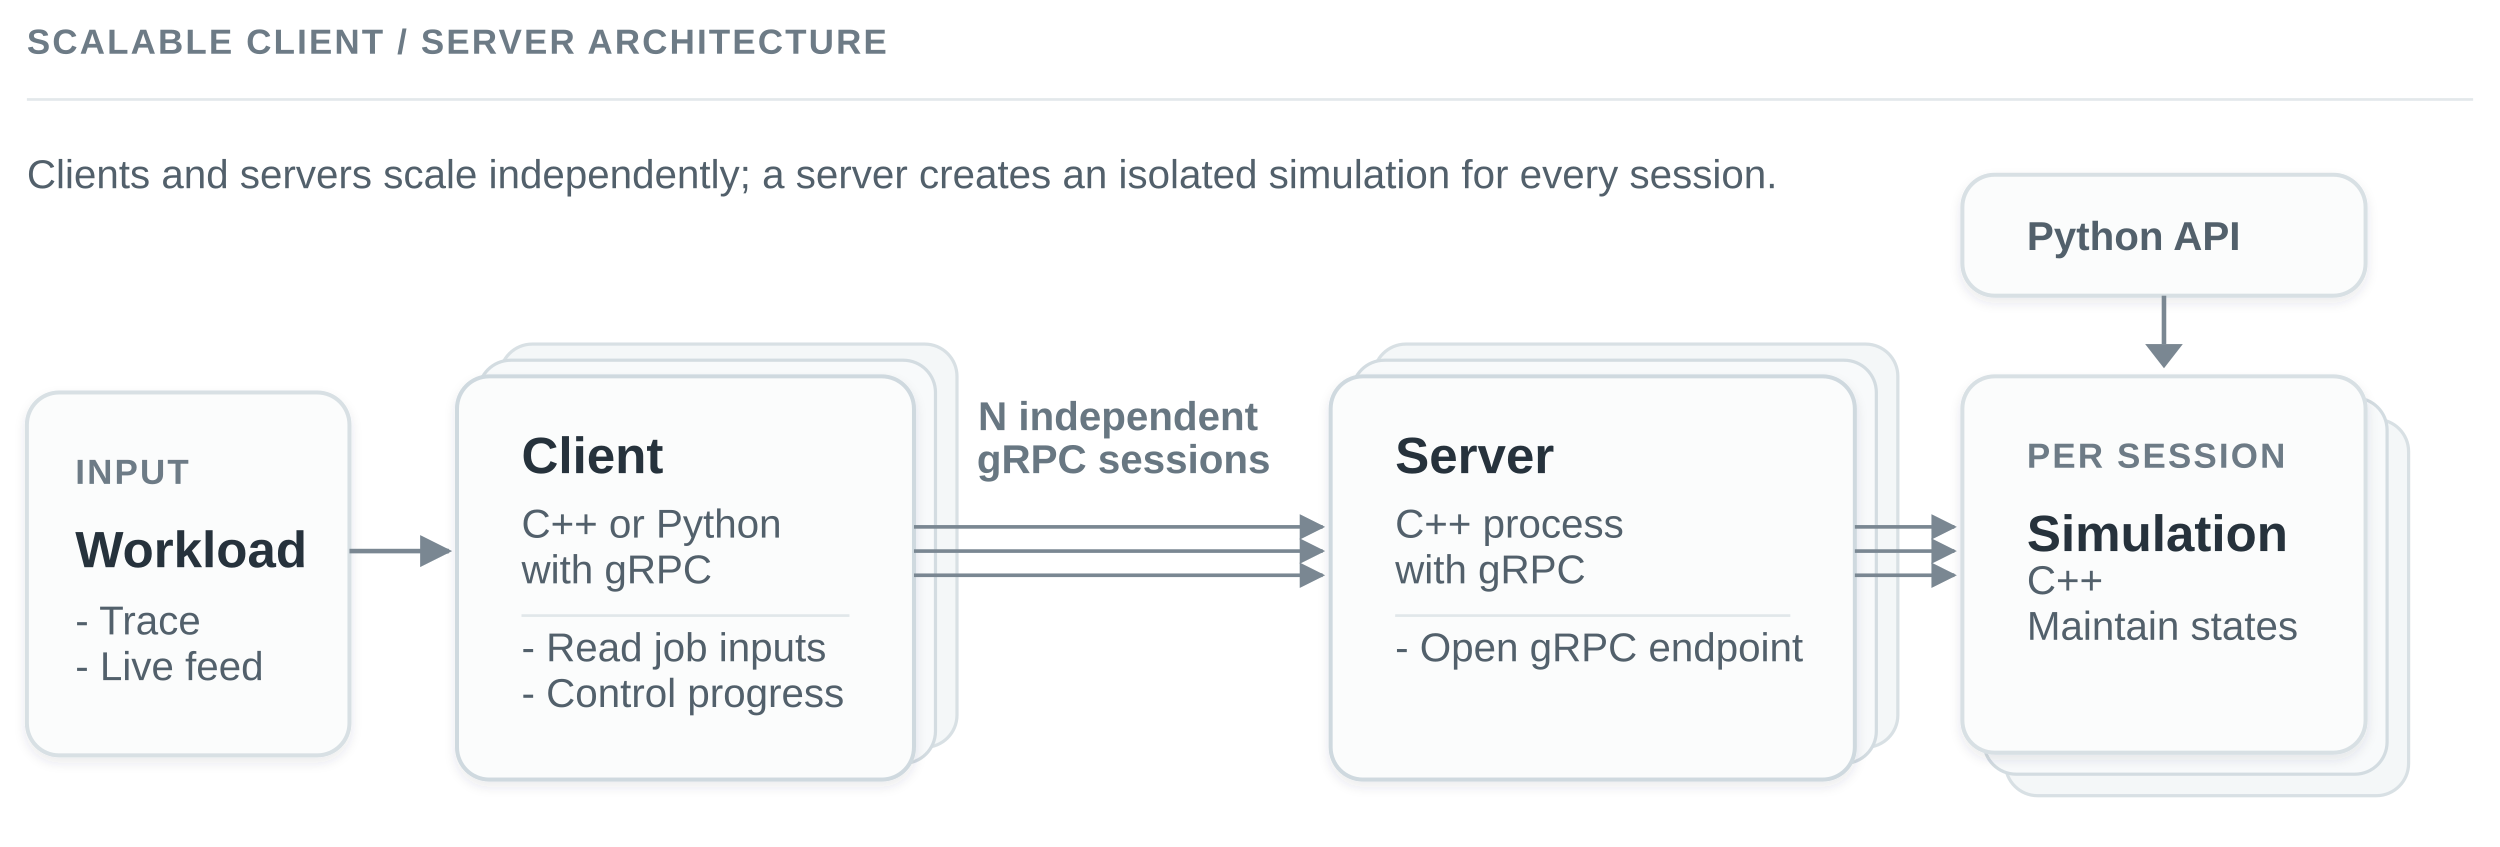
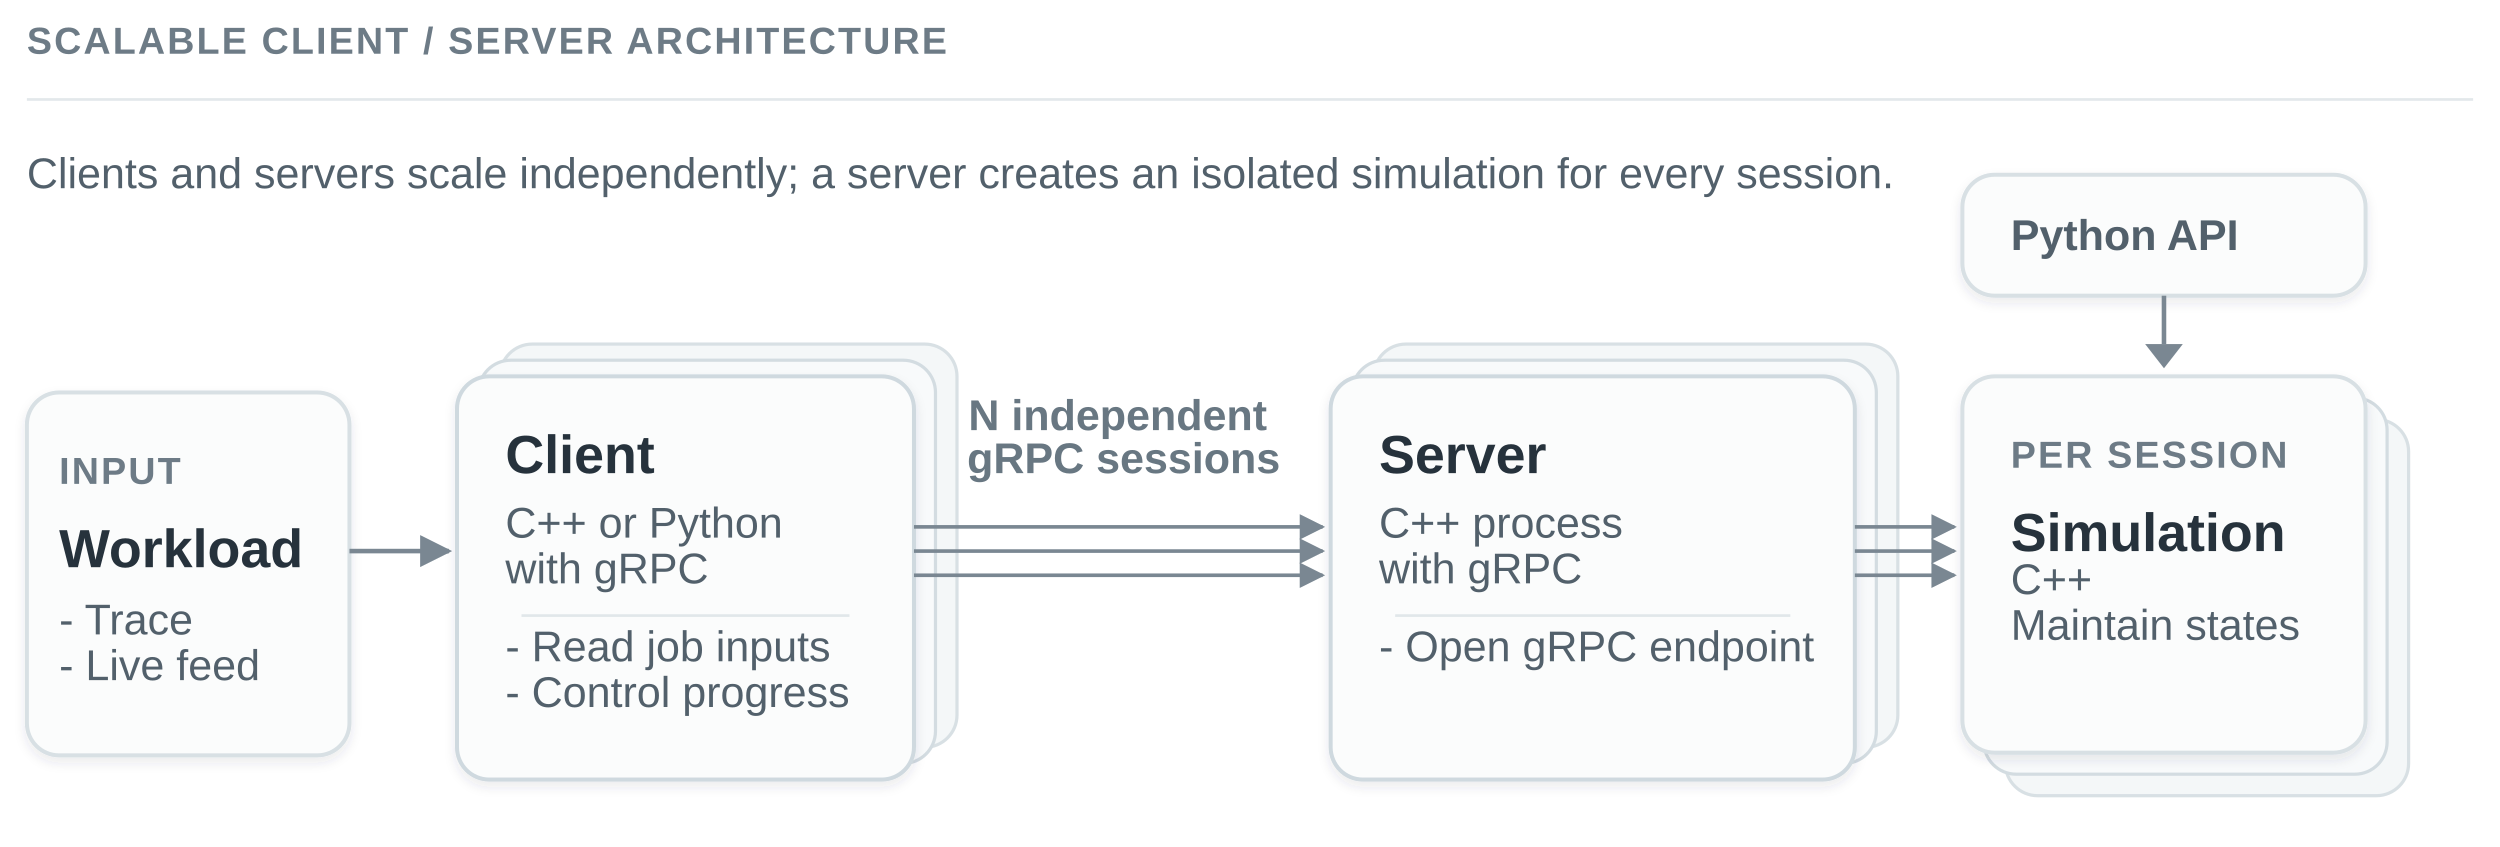
<svg xmlns="http://www.w3.org/2000/svg" width="930" height="315" viewBox="50 35 930 315" role="img" aria-labelledby="title description" font-family="Arial, Helvetica, sans-serif">
  <defs>
    <marker id="arrow" viewBox="0 0 10 10" refX="9" refY="5" markerWidth="7" markerHeight="7" orient="auto-start-reverse">
      <path d="M 0 0 L 10 5 L 0 10 z" fill="#7a8792" />
    </marker>
    <filter id="shadow" x="-10%" y="-10%" width="120%" height="125%">
      <feDropShadow dx="0" dy="2" stdDeviation="2" flood-color="#334155" flood-opacity="0.10" />
    </filter>
    <style>
-       .title { font-family: Arial, Helvetica, sans-serif; font-size: 19px; font-weight: 600; fill: #26323c; }
-       .body { font-family: Arial, Helvetica, sans-serif; font-size: 15px; fill: #52606b; }
-       .small { font-family: Arial, Helvetica, sans-serif; font-size: 13px; font-weight: 600; fill: #6d7b86; letter-spacing: .8px; }
-       .badge { font-family: Arial, Helvetica, sans-serif; font-size: 13px; font-weight: 600; fill: #52606b; }
-       .label { font-family: Arial, Helvetica, sans-serif; font-size: 15px; font-weight: 600; fill: #687782; }
+       .title { font-family: Arial, Helvetica, sans-serif; font-size: 20px; font-weight: 600; fill: #26323c; }
+       .body { font-family: Arial, Helvetica, sans-serif; font-size: 16px; fill: #52606b; }
+       .small { font-family: Arial, Helvetica, sans-serif; font-size: 14px; font-weight: 600; fill: #6d7b86; letter-spacing: .8px; }
+       .badge { font-family: Arial, Helvetica, sans-serif; font-size: 14px; font-weight: 600; fill: #52606b; }
+       .label { font-family: Arial, Helvetica, sans-serif; font-size: 16px; font-weight: 600; fill: #687782; }
    </style>
  </defs>
  <rect width="1280" height="420" fill="#ffffff" />
  <text x="60" y="55" class="small">SCALABLE CLIENT / SERVER ARCHITECTURE</text>
  <line x1="60" y1="72" x2="970" y2="72" stroke="#e3e8eb" stroke-width="1" />
  <text x="60" y="105" class="body">Clients and servers scale independently; a server creates an isolated simulation for every session.</text>
  <g filter="url(#shadow)">
    <rect x="60" y="181" width="120" height="135" rx="12" fill="#fbfcfc" stroke="#d8e0e4" stroke-width="1.5" />
  </g>
-   <text x="78" y="215" class="small">INPUT</text>
-   <text x="78" y="246" class="title">Workload</text>
-   <text x="78" y="271" class="body">
-     <tspan x="78" dy="0">- Trace</tspan>
-     <tspan x="78" dy="17">- Live feed</tspan>
+   <text x="72" y="215" class="small">INPUT</text>
+   <text x="72" y="246" class="title">Workload</text>
+   <text x="72" y="271" class="body">
+     <tspan x="72" dy="0">- Trace</tspan>
+     <tspan x="72" dy="17">- Live feed</tspan>
  </text>
  <rect x="236" y="163" width="170" height="150" rx="12" fill="#f4f7f8" stroke="#d8e0e4" stroke-width="1.2" />
  <rect x="228" y="169" width="170" height="150" rx="12" fill="#f8fafb" stroke="#d3dce1" stroke-width="1.2" />
  <g filter="url(#shadow)">
    <rect x="220" y="175" width="170" height="150" rx="12" fill="#fbfcfc" stroke="#cfd9df" stroke-width="1.5" />
  </g>
-   <text x="244" y="211" class="title">Client</text>
-   <text x="244" y="235" class="body">
-     <tspan x="244" dy="0">C++ or Python</tspan>
-     <tspan x="244" dy="17">with gRPC</tspan>
+   <text x="238" y="211" class="title">Client</text>
+   <text x="238" y="235" class="body">
+     <tspan x="238" dy="0">C++ or Python</tspan>
+     <tspan x="238" dy="17">with gRPC</tspan>
  </text>
  <line x1="244" y1="264" x2="366" y2="264" stroke="#e1e7ea" stroke-width="1" />
-   <text x="244" y="281" class="body">
-     <tspan x="244" dy="0">- Read job inputs</tspan>
-     <tspan x="244" dy="17">- Control progress</tspan>
+   <text x="238" y="281" class="body">
+     <tspan x="238" dy="0">- Read job inputs</tspan>
+     <tspan x="238" dy="17">- Control progress</tspan>
  </text>
  <rect x="561" y="163" width="195" height="150" rx="12" fill="#f4f7f8" stroke="#d8e0e4" stroke-width="1.2" />
  <rect x="553" y="169" width="195" height="150" rx="12" fill="#f8fafb" stroke="#d3dce1" stroke-width="1.2" />
  <g filter="url(#shadow)">
    <rect x="545" y="175" width="195" height="150" rx="12" fill="#fbfcfc" stroke="#cfd9df" stroke-width="1.5" />
  </g>
-   <text x="569" y="211" class="title">Server</text>
-   <text x="569" y="235" class="body">
-     <tspan x="569" dy="0">C++ process</tspan>
-     <tspan x="569" dy="17">with gRPC</tspan>
+   <text x="563" y="211" class="title">Server</text>
+   <text x="563" y="235" class="body">
+     <tspan x="563" dy="0">C++ process</tspan>
+     <tspan x="563" dy="17">with gRPC</tspan>
  </text>
  <line x1="569" y1="264" x2="716" y2="264" stroke="#e1e7ea" stroke-width="1" />
-   <text x="569" y="281" class="body">
-     <tspan x="569" dy="0">- Open gRPC endpoint</tspan>
+   <text x="563" y="281" class="body">
+     <tspan x="563" dy="0">- Open gRPC endpoint</tspan>
  </text>
  <rect x="796" y="191" width="150" height="140" rx="12" fill="#f4f7f8" stroke="#d8e0e4" stroke-width="1.2" />
  <rect x="788" y="183" width="150" height="140" rx="12" fill="#f8fafb" stroke="#d3dce1" stroke-width="1.2" />
  <g filter="url(#shadow)">
    <rect x="780" y="175" width="150" height="140" rx="12" fill="#fbfcfc" stroke="#d8e0e4" stroke-width="1.5" />
  </g>
-   <text x="804" y="209" class="small">PER SESSION</text>
-   <text x="804" y="240" class="title">Simulation</text>
-   <text x="804" y="256" class="body">
-     <tspan x="804" dy="0">C++</tspan>
-     <tspan x="804" dy="17">Maintain states</tspan>
+   <text x="798" y="209" class="small">PER SESSION</text>
+   <text x="798" y="240" class="title">Simulation</text>
+   <text x="798" y="256" class="body">
+     <tspan x="798" dy="0">C++</tspan>
+     <tspan x="798" dy="17">Maintain states</tspan>
  </text>
  <g filter="url(#shadow)">
    <rect x="780" y="100" width="150" height="45" rx="12" fill="#fbfcfc" stroke="#d8e0e4" stroke-width="1.5" />
  </g>
-   <text x="804" y="128" class="body" style="font-weight:600">Python API</text>
+   <text x="798" y="128" class="body" style="font-weight:600">Python API</text>
  <line x1="180" y1="240" x2="217" y2="240" stroke="#7a8792" stroke-width="1.7" marker-end="url(#arrow)" />
  <line x1="390" y1="231" x2="542" y2="231" stroke="#7a8792" stroke-width="1.35" marker-end="url(#arrow)" />
  <line x1="390" y1="240" x2="542" y2="240" stroke="#7a8792" stroke-width="1.35" marker-end="url(#arrow)" />
  <line x1="390" y1="249" x2="542" y2="249" stroke="#7a8792" stroke-width="1.35" marker-end="url(#arrow)" />
  <text x="468" y="195" class="label" text-anchor="middle">
    <tspan x="468" dy="0">N independent</tspan>
    <tspan x="468" dy="16">gRPC sessions</tspan>
  </text>
  <line x1="740" y1="231" x2="777" y2="231" stroke="#7a8792" stroke-width="1.35" marker-end="url(#arrow)" />
  <line x1="740" y1="240" x2="777" y2="240" stroke="#7a8792" stroke-width="1.35" marker-end="url(#arrow)" />
  <line x1="740" y1="249" x2="777" y2="249" stroke="#7a8792" stroke-width="1.35" marker-end="url(#arrow)" />
  <line x1="855" y1="145" x2="855" y2="163" stroke="#7a8792" stroke-width="1.7" />
  <path d="M848 163 L855 172 L862 163 Z" fill="#7a8792" />
</svg>
